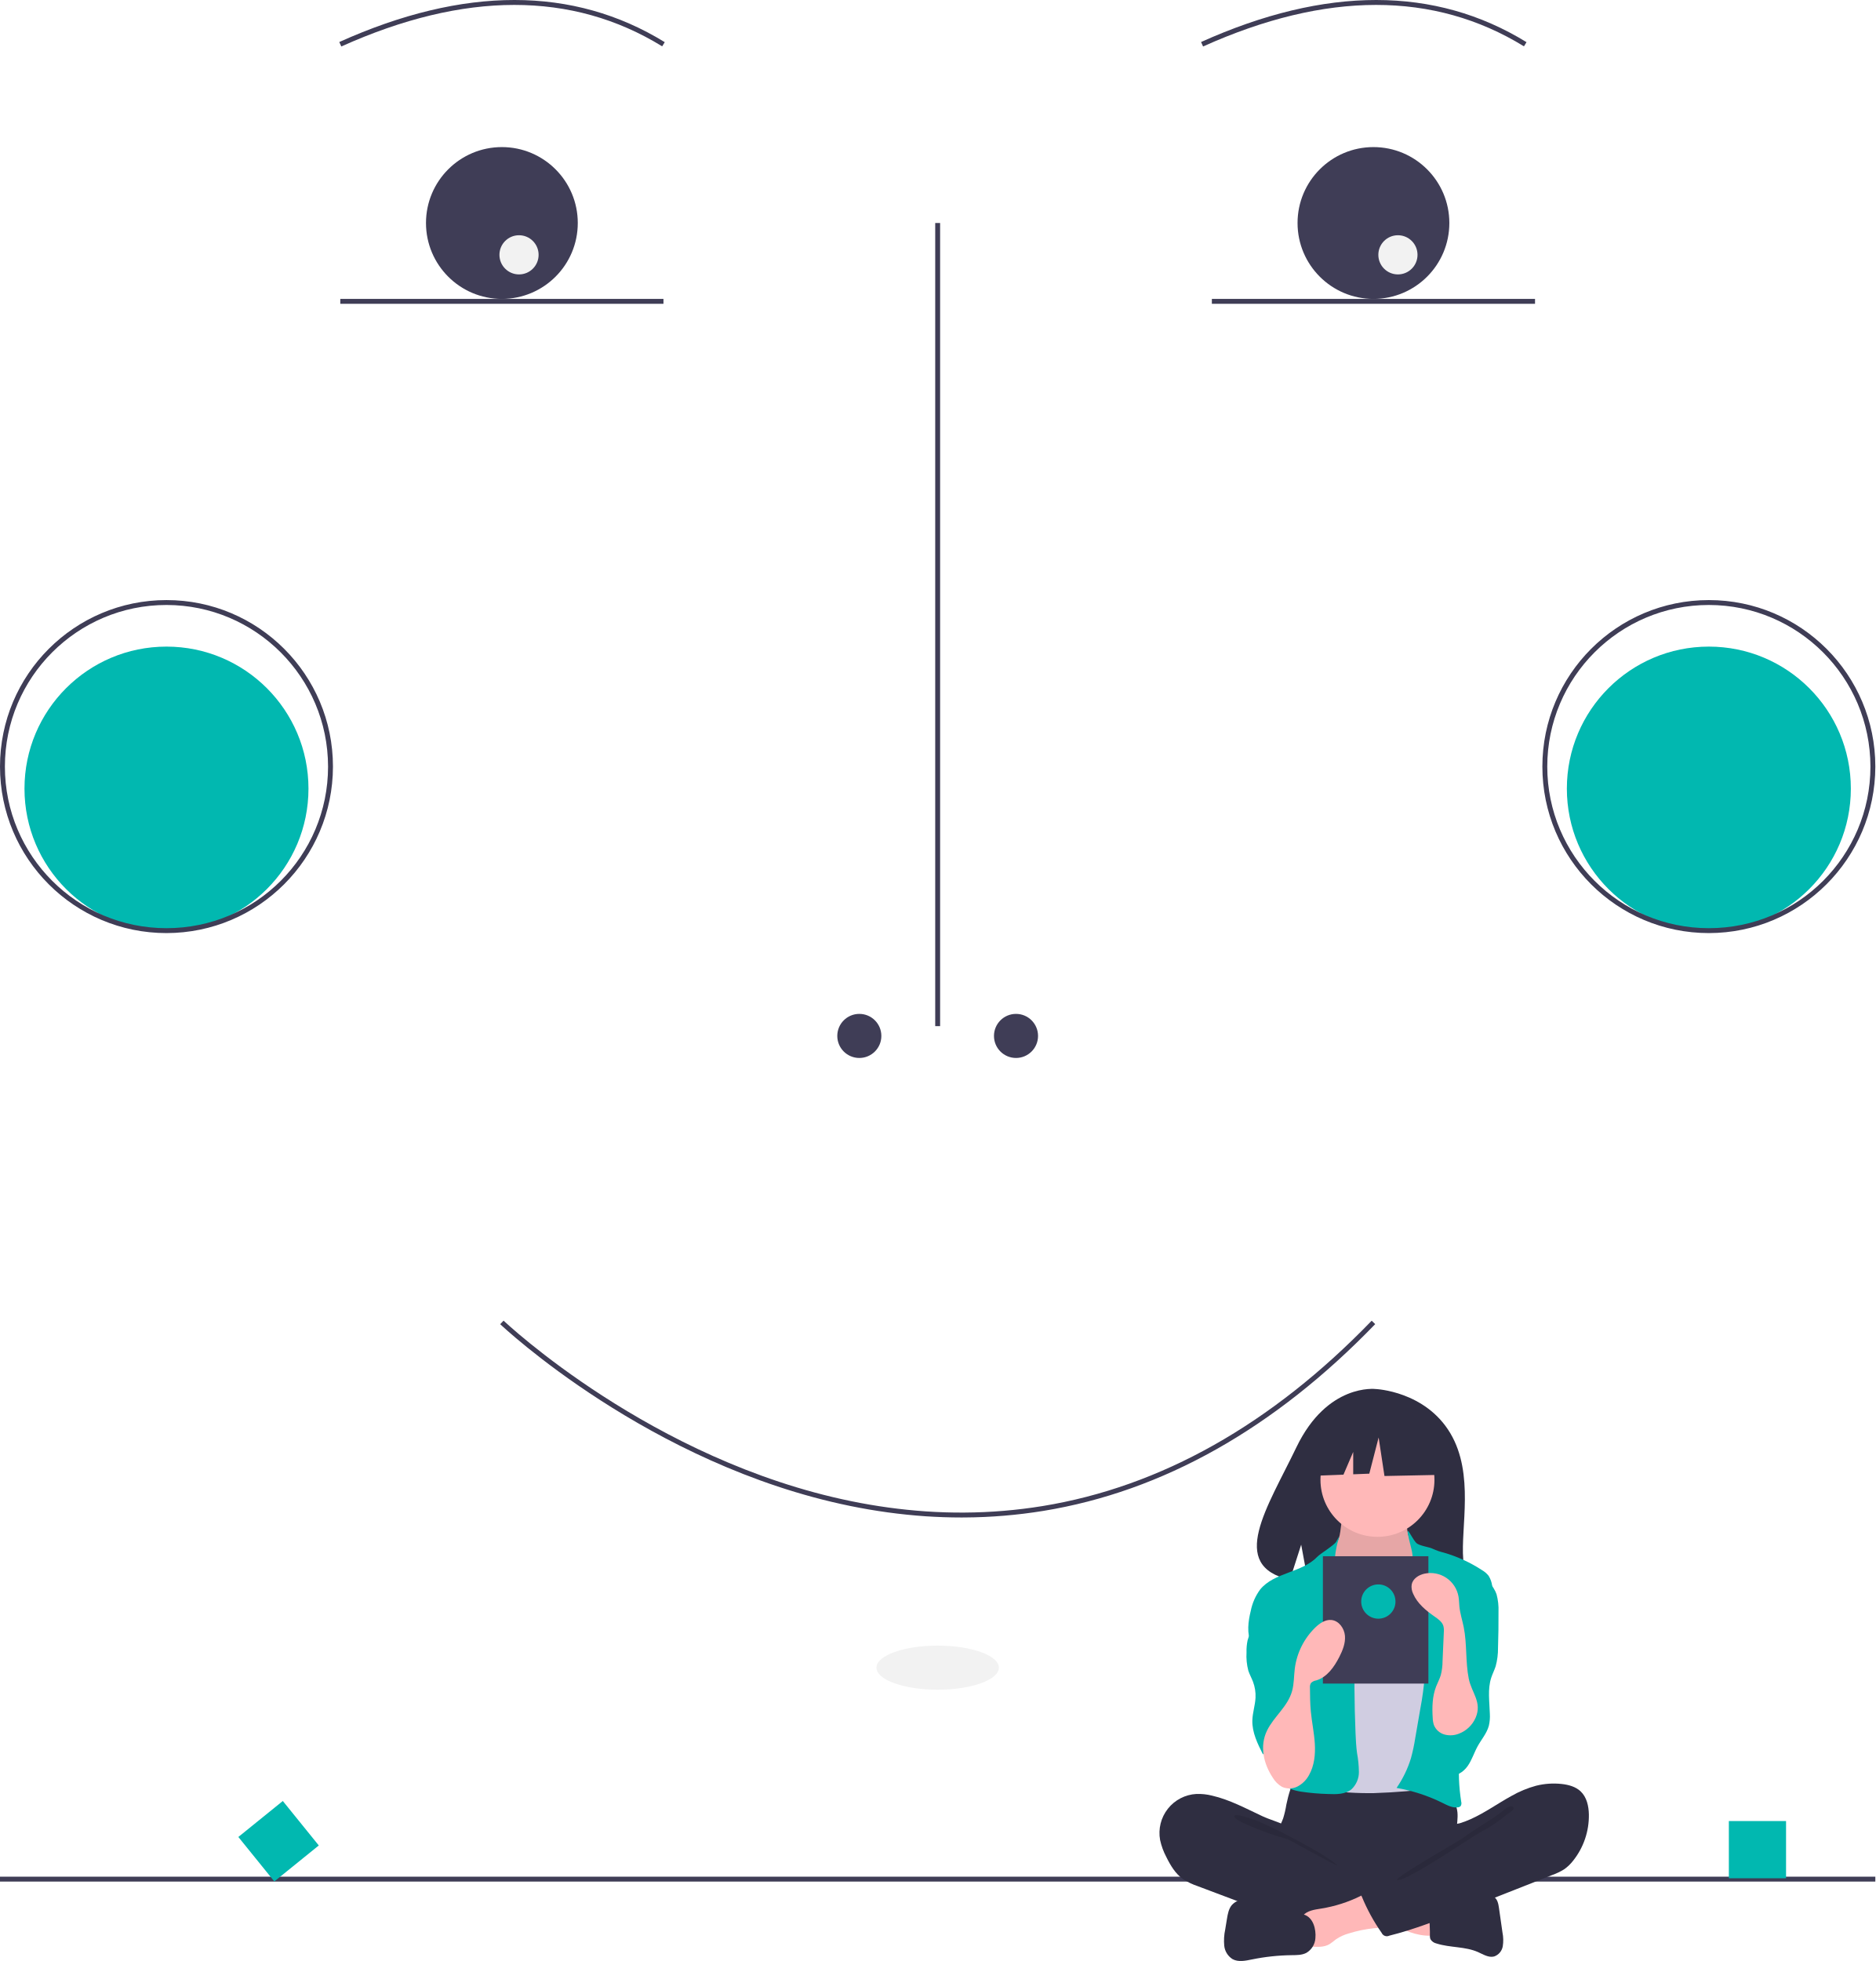
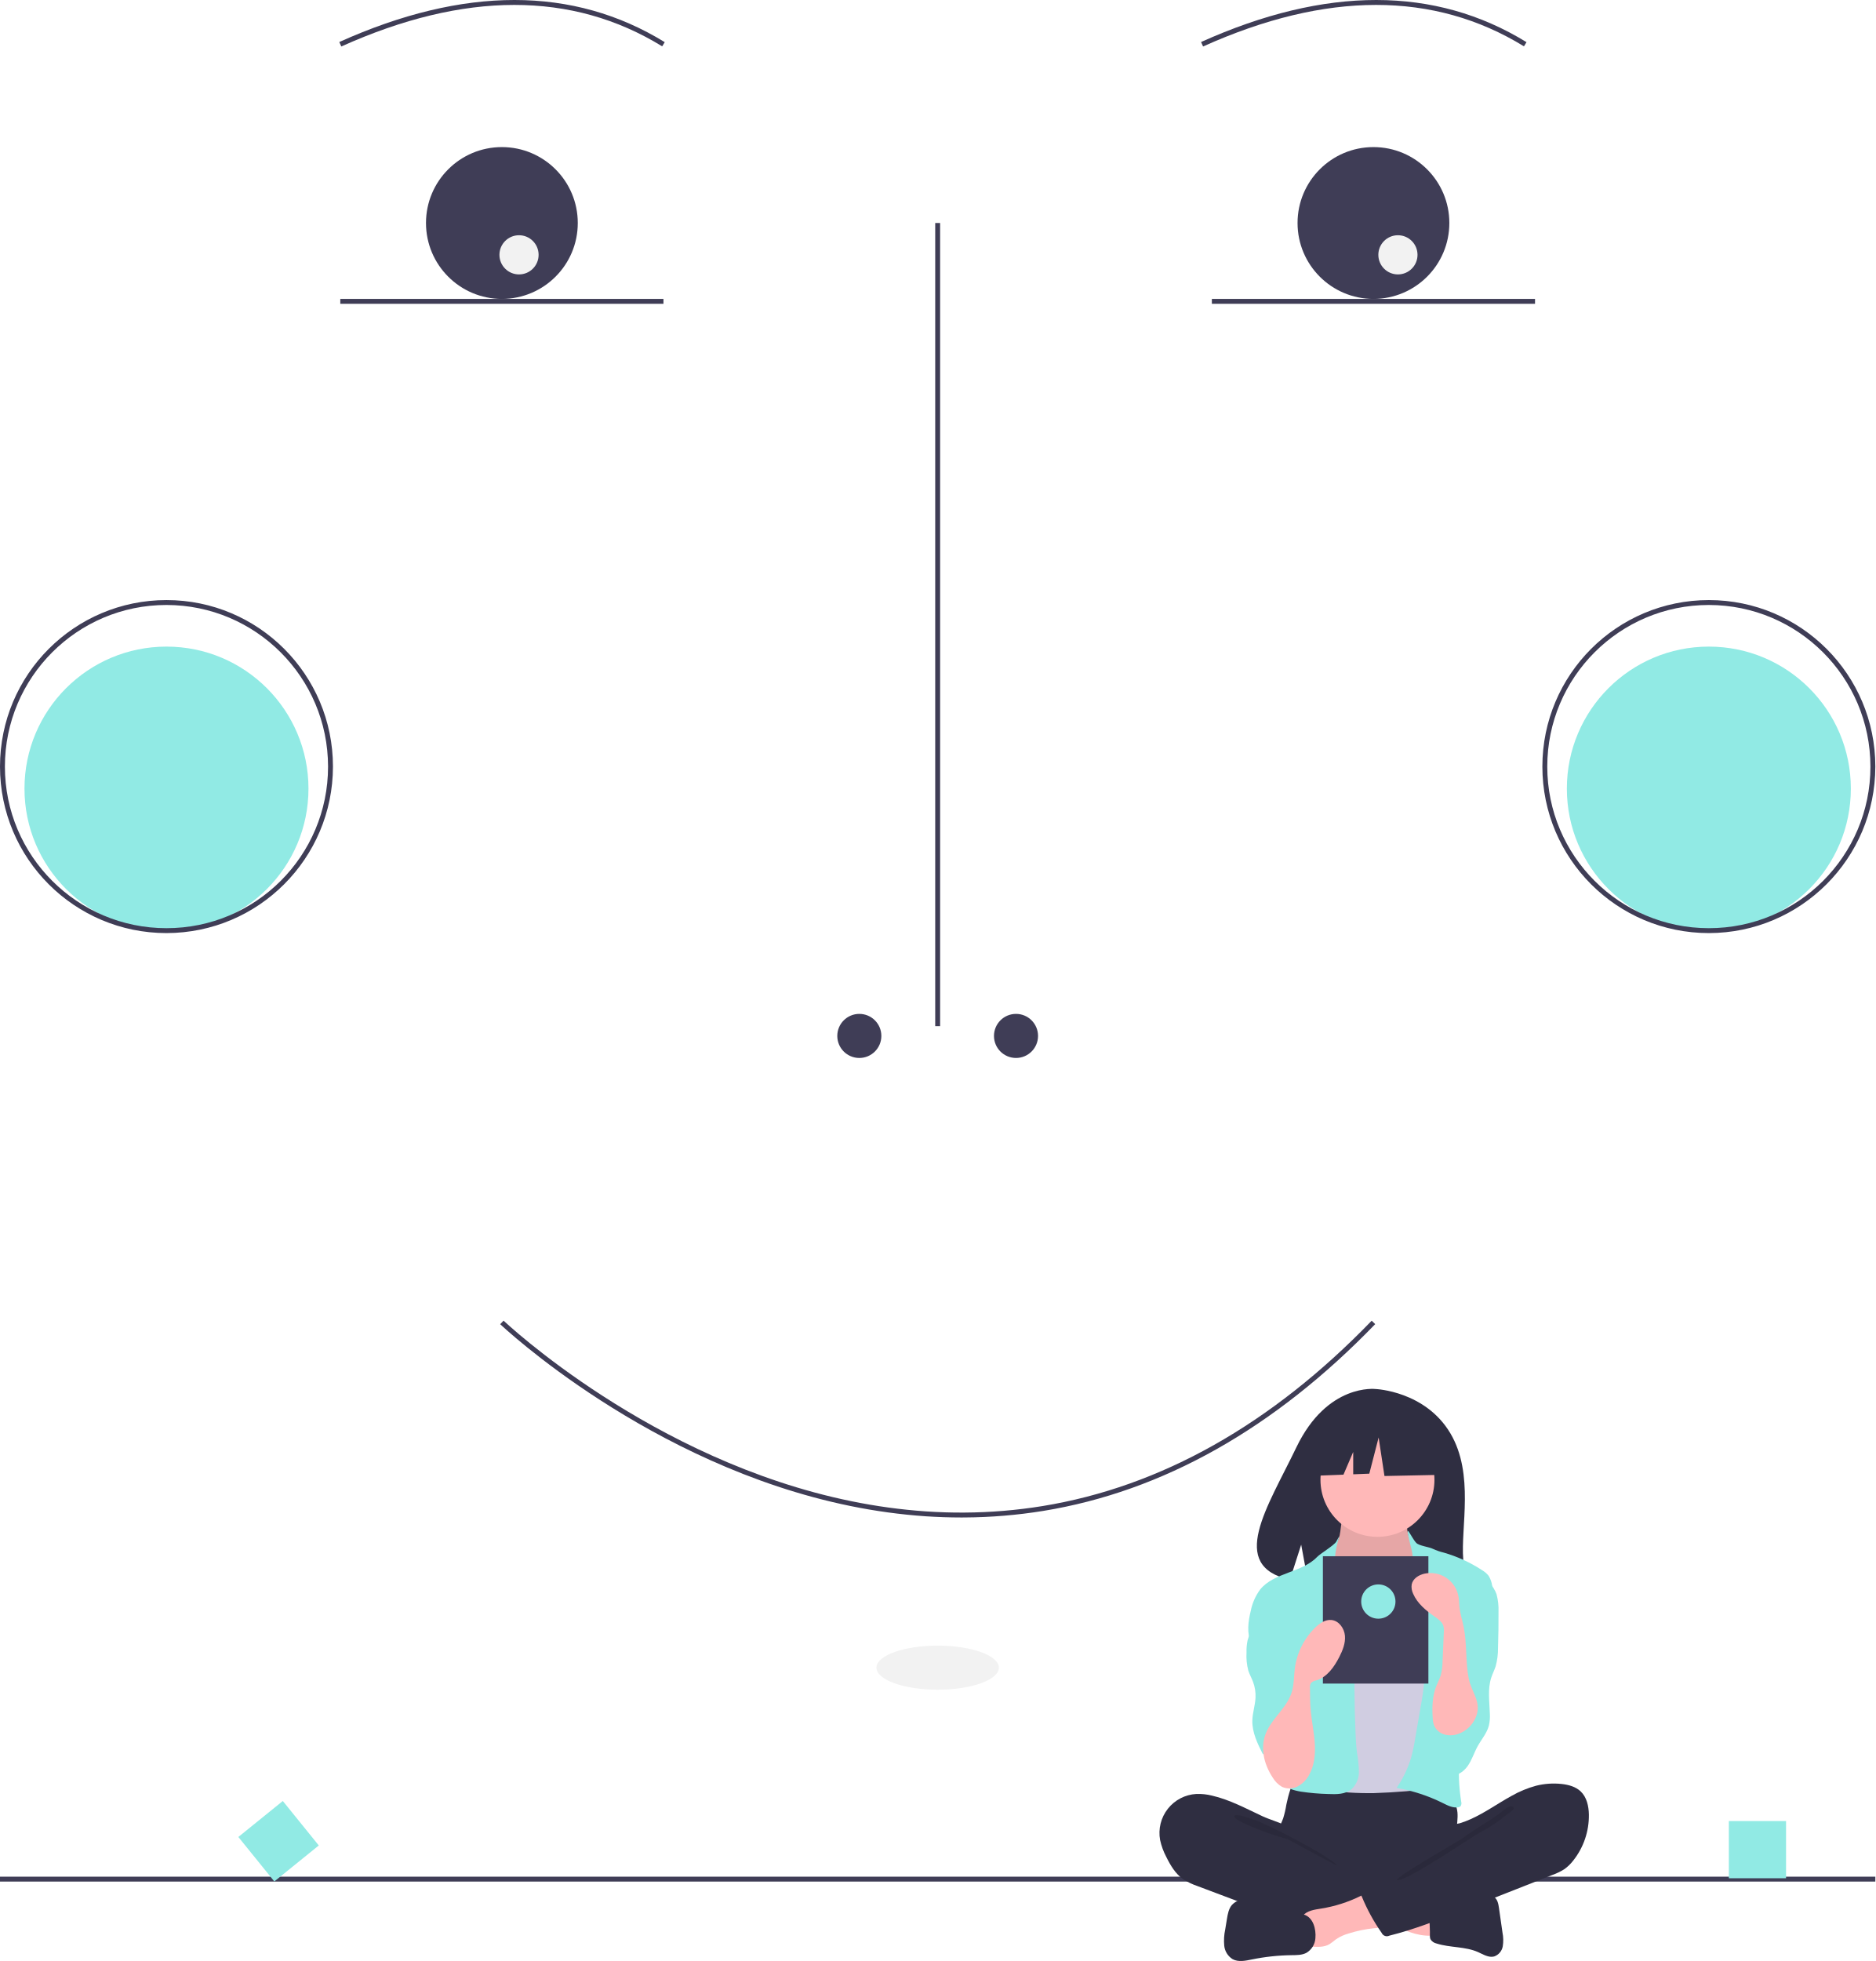
<svg xmlns="http://www.w3.org/2000/svg" data-name="Layer 1" width="766" height="800.871" viewBox="0 0 766 800.871">
  <rect y="766.435" width="766" height="2" fill="#3f3d56" />
-   <rect x="706.171" y="743.716" width="23.361" height="23.361" fill="#01b8b0" />
-   <rect x="319.104" y="789.836" width="23.361" height="23.361" transform="translate(-647.5264 336.9186) rotate(-38.97687)" fill="#01b8b0" />
+   <rect x="706.171" y="743.716" width="23.361" height="23.361" fill="#91eae4" />
+   <rect x="319.104" y="789.836" width="23.361" height="23.361" transform="translate(-647.5264 336.9186) rotate(-38.97687)" fill="#91eae4" />
  <rect x="382" y="91.072" width="2" height="328" fill="#3f3d56" />
  <rect x="495" y="122.072" width="132" height="2" fill="#3f3d56" />
  <rect x="139" y="122.072" width="132" height="2" fill="#3f3d56" />
  <path d="M356.41,68.548l-.82-1.824c50.907-22.9,95.632-22.879,132.934.06l-1.048,1.704C450.773,45.917,406.677,45.938,356.41,68.548Z" transform="translate(-217 -49.56464)" fill="#3f3d56" />
  <path d="M708.41,68.548l-.82-1.824c50.907-22.899,95.632-22.878,132.934.06l-1.047,1.704C802.772,45.917,758.678,45.937,708.41,68.548Z" transform="translate(-217 -49.56464)" fill="#3f3d56" />
  <circle cx="205" cy="91.072" r="31" fill="#3f3d56" />
  <circle cx="561" cy="91.072" r="31" fill="#3f3d56" />
-   <circle cx="68" cy="322.072" r="58" fill="#01b8b0" />
-   <circle cx="698" cy="322.072" r="58" fill="#01b8b0" />
+   <circle cx="68" cy="322.072" r="58" fill="#91eae4" />
+   <circle cx="698" cy="322.072" r="58" fill="#91eae4" />
  <path d="M609.545,669.302c-4.719,0-9.626-.168-14.611-.498a233.607,233.607,0,0,1-30.574-4.188c-82.222-16.773-142.453-73.684-143.051-74.257l1.383-1.445c.595.569,60.428,57.088,142.068,73.743a231.646,231.646,0,0,0,30.309,4.151c5.45.362,10.809.533,15.924.488a206.013,206.013,0,0,0,31.847-2.657c48.297-7.88,93.53-33.349,134.442-75.697l1.438,1.389c-41.218,42.667-86.826,68.332-135.558,76.283a208.077,208.077,0,0,1-32.155,2.683C610.521,669.3,610.033,669.302,609.545,669.302Z" transform="translate(-217 -49.56464)" fill="#3f3d56" />
  <path d="M285,430.636a68,68,0,1,1,68-68A68.077,68.077,0,0,1,285,430.636Zm0-134a66,66,0,1,0,66,66A66.075,66.075,0,0,0,285,296.636Z" transform="translate(-217 -49.56464)" fill="#3f3d56" />
  <path d="M915,430.636a68,68,0,1,1,68-68A68.077,68.077,0,0,1,915,430.636Zm0-134a66,66,0,1,0,66,66A66.075,66.075,0,0,0,915,296.636Z" transform="translate(-217 -49.56464)" fill="#3f3d56" />
  <circle cx="351" cy="423.072" r="9" fill="#3f3d56" />
  <circle cx="415" cy="423.072" r="9" fill="#3f3d56" />
  <ellipse cx="383" cy="681.072" rx="25" ry="9" fill="#f2f2f2" />
  <path d="M809.441,634.961c-10.245-17.311-30.515-18.118-30.515-18.118s-19.751-2.526-32.422,23.839c-11.81,24.575-28.109,48.302-2.624,54.054l4.603-14.327,2.851,15.394a99.713,99.713,0,0,0,10.904.186c27.292-.881,53.284.258,52.447-9.536C813.573,673.435,819.299,651.618,809.441,634.961Z" transform="translate(-217 -49.56464)" fill="#2f2e41" />
  <path d="M742.426,786.563a40.414,40.414,0,0,1-1.307,5.626c-.641,1.803-1.631,3.47-2.217,5.291-1.869,5.806.722,12.279,4.859,16.76a27.349,27.349,0,0,0,13.334,7.918,54.404,54.404,0,0,0,11.459,1.204c10.65.361,21.575.684,31.667-2.739a55.02,55.02,0,0,0,9.2-4.18,6.888,6.888,0,0,0,2.387-1.88,6.569,6.569,0,0,0,.861-3.856c-.023-4.515-.938-9.007-.721-13.517.12-2.498.588-4.994.358-7.484a13.807,13.807,0,0,0-10.552-11.893,28.661,28.661,0,0,0-8.747 0,223.018,223.018,0,0,1-22.764,1.018c-7.766-.05-15.483-1.235-23.21-1.359-2.285-.037-2.239.668-2.966,2.879A53.874,53.874,0,0,0,742.426,786.563Z" transform="translate(-217 -49.56464)" fill="#2f2e41" />
  <path d="M764.464,675.077a13.556,13.556,0,0,1-1.951,5.585c-1.351,1.848-3.554,2.903-5.007,4.671-2.188,2.661-2.313,6.406-2.322,9.852-.008,3.174.056,6.559,1.826,9.193a16.066,16.066,0,0,0,4.604,4.06c6.637,4.473,13.809,9.026,21.812,9.174,3.316.061,6.871-.795,9.053-3.293a13.592,13.592,0,0,0,2.192-3.91,51.925,51.925,0,0,0,3.676-15.807,18.561,18.561,0,0,0-.7-7.594c-.972-2.71-2.938-4.941-4.237-7.51a16.72,16.72,0,0,1-1.609-9.894,1.068,1.068,0,0,0-.056-.717,1.044,1.044,0,0,0-.861-.349l-15.867-1.142a34.531,34.531,0,0,1-4.406-.504c-.855-.174-3.115-1.389-3.93-1.066C765.17,666.423,764.773,673.457,764.464,675.077Z" transform="translate(-217 -49.56464)" fill="#ffb8b8" />
  <path d="M764.464,675.077a13.556,13.556,0,0,1-1.951,5.585c-1.351,1.848-3.554,2.903-5.007,4.671-2.188,2.661-2.313,6.406-2.322,9.852-.008,3.174.056,6.559,1.826,9.193a16.066,16.066,0,0,0,4.604,4.06c6.637,4.473,13.809,9.026,21.812,9.174,3.316.061,6.871-.795,9.053-3.293a13.592,13.592,0,0,0,2.192-3.91,51.925,51.925,0,0,0,3.676-15.807,18.561,18.561,0,0,0-.7-7.594c-.972-2.71-2.938-4.941-4.237-7.51a16.72,16.72,0,0,1-1.609-9.894,1.068,1.068,0,0,0-.056-.717,1.044,1.044,0,0,0-.861-.349l-15.867-1.142a34.531,34.531,0,0,1-4.406-.504c-.855-.174-3.115-1.389-3.93-1.066C765.17,666.423,764.773,673.457,764.464,675.077Z" transform="translate(-217 -49.56464)" opacity="0.1" />
  <circle cx="562.638" cy="604.361" r="23.279" fill="#ffb8b8" />
  <path d="M767.729,706.066a14.277,14.277,0,0,0,4.089,3.267,12.848,12.848,0,0,0,5.108.973c4.196.118,8.745-.651,11.665-3.668,3.763-3.889,3.639-10.161,6.589-14.698a3.274,3.274,0,0,1,.95-1.039,3.081,3.081,0,0,1,1.617-.372c3.725-.035,6.97,2.381,9.899,4.684a13.039,13.039,0,0,1,3.484,3.549,12.03,12.03,0,0,1,1.175,3.598,158.077,158.077,0,0,1,2.391,21.575c.258,3.992.516,7.987.497,11.987-.063,13.178-3.126,26.135-6.172,38.956-.392,1.652-.93,3.499-2.432,4.29a5.997,5.997,0,0,1-2.122.518,259.687,259.687,0,0,1-26.249,2.186q-5.141.079-10.278-.249a5.537,5.537,0,0,1-1.731-.302,4.883,4.883,0,0,1-1.888-1.603c-4.751-5.987-5.031-14.263-5.001-21.906q.111-28.028,2.003-56.012c.104-1.54.127-3.41-.983-4.621A57.851,57.851,0,0,0,767.729,706.066Z" transform="translate(-217 -49.56464)" fill="#d0cde1" />
-   <path d="M762.798,679.186c-.786,1.423-6.583,4.957-7.702,6.137-6.253,6.591-17.665,6.343-23.383,13.402a21.995,21.995,0,0,0-3.826,8.707c-1.087,4.388-1.668,9.173.154,13.311,1.753,3.981,5.442,6.733,7.947,10.29,2.75,3.905,3.987,8.646,5.172,13.272.875,3.416,1.757,6.917,1.417,10.427-.387,3.991-2.319,7.645-3.459,11.489s-1.337,8.422,1.299,11.443c1.937,2.219,4.975,3.099,7.879,3.594a90.515,90.515,0,0,0,11.229.978c3.319.147,6.978.175,9.53-1.953a9.582,9.582,0,0,0,3.002-7.023,45.328,45.328,0,0,0-.773-7.815c-.354-2.695-.49-5.413-.604-8.128q-.766-18.276-.209-36.575a31.126,31.126,0,0,0-.37-7.59c-.712-3.263-2.476-6.18-3.947-9.178a34.733,34.733,0,0,1-3.851-18.348C762.748,679.096,765.596,674.121,762.798,679.186Z" transform="translate(-217 -49.56464)" fill="#01b8b0" />
-   <path d="M795.488,679.681c1.198,1.231,5.267,1.637,6.79,2.429a23.793,23.793,0,0,0,4.464,1.546,57.951,57.951,0,0,1,15.681,7.197,9.517,9.517,0,0,1,2.622,2.265,10.383,10.383,0,0,1,1.451,4.096,46.487,46.487,0,0,1,1.328,11.2c-.178,3.997-1.382,7.869-2.577,11.688l-4.463,14.269c-3.332,10.651-6.684,21.407-7.622,32.528a76.514,76.514,0,0,0,.687,18.475,2.19,2.19,0,0,1-.225,1.789,1.762,1.762,0,0,1-1.093.503c-2.154.337-4.239-.762-6.191-1.733a68.556,68.556,0,0,0-18.898-6.184,43.935,43.935,0,0,0,5.87-12.1,73.231,73.231,0,0,0,1.773-8.322l2.076-12.009a117.998,117.998,0,0,0,1.781-13.28,16.625,16.625,0,0,0-.289-5.002,24.268,24.268,0,0,0-1.896-4.511c-3.422-7.118-5.027-15.241-3.681-23.023.589-3.406,1.734-6.816,1.257-10.239-.459-3.291.018-5.849-.826-9.106C790.04,668.785,793.235,677.366,795.488,679.681Z" transform="translate(-217 -49.56464)" fill="#01b8b0" />
-   <path d="M731.654,709.979c-1.56,3.237-4.168,5.995-5.056,9.477a20.705,20.705,0,0,0-.441,4.953,23.529,23.529,0,0,0,.735,7.448c.495,1.536,1.301,2.952,1.882,4.457a16.161,16.161,0,0,1,1.059,6.603c-.157,3.118-1.216,6.145-1.299,9.266-.13,4.908,2.14,9.522,4.355,13.904a10.221,10.221,0,0,1,14.857-4.864,3.047,3.047,0,0,0,.67-2.221q.246-8.541.474-17.083c.24-8.807.468-17.732-1.558-26.306a24.817,24.817,0,0,0-4.947-10.73c-1.374-1.581-6.038-5.746-8.293-3.974-1.014.797-.777,2.965-.938,4.063A17.236,17.236,0,0,1,731.654,709.979Z" transform="translate(-217 -49.56464)" fill="#01b8b0" />
-   <path d="M828.281,700.651a23.825,23.825,0,0,1,.797,7.166q.045,7.384-.196,14.765a27.526,27.526,0,0,1-.959,7.475c-.504,1.584-1.281,3.07-1.801,4.649-1.559,4.732-.707,9.864-.574,14.844a16.866,16.866,0,0,1-.408,4.802c-.823,3.087-3.034,5.582-4.578,8.38-1.466,2.657-2.35,5.635-4.101,8.114s-4.781,4.442-7.719,3.682c-2.226-.577-3.807-2.547-4.901-4.569a22.41,22.41,0,0,1-2.317-14.536c1.098-6.045,4.649-11.407,5.929-17.415,1.758-8.251-.914-16.765-.835-25.201a12.182,12.182,0,0,1,.531-3.907,16.349,16.349,0,0,1,3.447-5.011,63.268,63.268,0,0,0,4.632-6.08c.954-1.423,2.25-5.082,3.941-5.387C822.946,691.741,827.344,697.733,828.281,700.651Z" transform="translate(-217 -49.56464)" fill="#01b8b0" />
+   <path d="M762.798,679.186c-.786,1.423-6.583,4.957-7.702,6.137-6.253,6.591-17.665,6.343-23.383,13.402a21.995,21.995,0,0,0-3.826,8.707c-1.087,4.388-1.668,9.173.154,13.311,1.753,3.981,5.442,6.733,7.947,10.29,2.75,3.905,3.987,8.646,5.172,13.272.875,3.416,1.757,6.917,1.417,10.427-.387,3.991-2.319,7.645-3.459,11.489s-1.337,8.422,1.299,11.443c1.937,2.219,4.975,3.099,7.879,3.594a90.515,90.515,0,0,0,11.229.978c3.319.147,6.978.175,9.53-1.953a9.582,9.582,0,0,0,3.002-7.023,45.328,45.328,0,0,0-.773-7.815c-.354-2.695-.49-5.413-.604-8.128q-.766-18.276-.209-36.575a31.126,31.126,0,0,0-.37-7.59c-.712-3.263-2.476-6.18-3.947-9.178a34.733,34.733,0,0,1-3.851-18.348C762.748,679.096,765.596,674.121,762.798,679.186Z" transform="translate(-217 -49.56464)" fill="#91eae4" />
+   <path d="M795.488,679.681c1.198,1.231,5.267,1.637,6.79,2.429a23.793,23.793,0,0,0,4.464,1.546,57.951,57.951,0,0,1,15.681,7.197,9.517,9.517,0,0,1,2.622,2.265,10.383,10.383,0,0,1,1.451,4.096,46.487,46.487,0,0,1,1.328,11.2c-.178,3.997-1.382,7.869-2.577,11.688l-4.463,14.269c-3.332,10.651-6.684,21.407-7.622,32.528a76.514,76.514,0,0,0,.687,18.475,2.19,2.19,0,0,1-.225,1.789,1.762,1.762,0,0,1-1.093.503c-2.154.337-4.239-.762-6.191-1.733a68.556,68.556,0,0,0-18.898-6.184,43.935,43.935,0,0,0,5.87-12.1,73.231,73.231,0,0,0,1.773-8.322l2.076-12.009a117.998,117.998,0,0,0,1.781-13.28,16.625,16.625,0,0,0-.289-5.002,24.268,24.268,0,0,0-1.896-4.511c-3.422-7.118-5.027-15.241-3.681-23.023.589-3.406,1.734-6.816,1.257-10.239-.459-3.291.018-5.849-.826-9.106C790.04,668.785,793.235,677.366,795.488,679.681Z" transform="translate(-217 -49.56464)" fill="#91eae4" />
+   <path d="M731.654,709.979c-1.56,3.237-4.168,5.995-5.056,9.477a20.705,20.705,0,0,0-.441,4.953,23.529,23.529,0,0,0,.735,7.448c.495,1.536,1.301,2.952,1.882,4.457a16.161,16.161,0,0,1,1.059,6.603c-.157,3.118-1.216,6.145-1.299,9.266-.13,4.908,2.14,9.522,4.355,13.904a10.221,10.221,0,0,1,14.857-4.864,3.047,3.047,0,0,0,.67-2.221q.246-8.541.474-17.083c.24-8.807.468-17.732-1.558-26.306a24.817,24.817,0,0,0-4.947-10.73c-1.374-1.581-6.038-5.746-8.293-3.974-1.014.797-.777,2.965-.938,4.063A17.236,17.236,0,0,1,731.654,709.979Z" transform="translate(-217 -49.56464)" fill="#91eae4" />
+   <path d="M828.281,700.651a23.825,23.825,0,0,1,.797,7.166q.045,7.384-.196,14.765a27.526,27.526,0,0,1-.959,7.475c-.504,1.584-1.281,3.07-1.801,4.649-1.559,4.732-.707,9.864-.574,14.844a16.866,16.866,0,0,1-.408,4.802c-.823,3.087-3.034,5.582-4.578,8.38-1.466,2.657-2.35,5.635-4.101,8.114s-4.781,4.442-7.719,3.682c-2.226-.577-3.807-2.547-4.901-4.569a22.41,22.41,0,0,1-2.317-14.536c1.098-6.045,4.649-11.407,5.929-17.415,1.758-8.251-.914-16.765-.835-25.201a12.182,12.182,0,0,1,.531-3.907,16.349,16.349,0,0,1,3.447-5.011,63.268,63.268,0,0,0,4.632-6.08c.954-1.423,2.25-5.082,3.941-5.387C822.946,691.741,827.344,697.733,828.281,700.651Z" transform="translate(-217 -49.56464)" fill="#91eae4" />
  <path d="M712.059,782.894a22.978,22.978,0,0,0-6.392-.679,15.953,15.953,0,0,0-14.811,18.806,26.795,26.795,0,0,0,2.533,6.921c1.695,3.44,3.728,6.872,6.866,9.077a26.743,26.743,0,0,0,6.06,2.884l16.528,6.226c2.431.916,4.863,1.832,7.319,2.681a143.153,143.153,0,0,0,38.226,7.599,41.392,41.392,0,0,0,11.869-.601,3.864,3.864,0,0,0,2.431-1.313,4.163,4.163,0,0,0,.543-1.794l1.017-7.12a5.964,5.964,0,0,0-.086-3.001,5.749,5.749,0,0,0-2.747-2.589c-10.866-6.241-23.553-9.684-32.699-18.249-2.153-2.016-3.955-5.213-6.571-6.582-2.966-1.553-6.46-2.44-9.526-3.871C725.915,788.16,719.324,784.564,712.059,782.894Z" transform="translate(-217 -49.56464)" fill="#2f2e41" />
  <path d="M728.559,792.492c5.842,1.831,30.506,14.513,34.734,18.94-.567.204-19.793-10.571-20.37-10.744A116.165,116.165,0,0,1,727.426,795.228c-1.002-.463-6.509-2.641-6.259-3.905C721.448,789.896,727.522,792.168,728.559,792.492Z" transform="translate(-217 -49.56464)" opacity="0.1" />
  <path d="M801.44,840.102a1.372,1.372,0,0,0,.926-.273,1.43,1.43,0,0,0,.289-1.066l-.027-9.7a29.815,29.815,0,0,0-8.972-2.164L779.368,824.99c.328.044-2.234,6.154-1.841,6.97.692,1.438,5.985,2.712,7.478,3.391C790.197,837.711,795.593,840.306,801.44,840.102Z" transform="translate(-217 -49.56464)" fill="#ffb8b8" />
  <path d="M756.609,829.031c-2.698.43-5.709.81-7.456,2.91-2.216,2.663-1.272,6.633-.215,9.933a3.22,3.22,0,0,0,3.757,2.687c2.46.156,5.079.278,7.229-.929a31.683,31.683,0,0,0,2.808-2.087,18.003,18.003,0,0,1,5.163-2.36,52.206,52.206,0,0,1,10.363-2.136,16.118,16.118,0,0,0,4.083-.72,4.524,4.524,0,0,0,2.875-2.791c.498-1.763-.527-3.56-1.509-5.106a20.369,20.369,0,0,0-4.346-5.371c-2.662-2.068-3.98-.481-6.661.843A56.519,56.519,0,0,1,756.609,829.031Z" transform="translate(-217 -49.56464)" fill="#ffb8b8" />
  <path d="M749.559,831.461l-17.131-5.063a22.674,22.674,0,0,0-6.375-1.235,7.653,7.653,0,0,0-5.854,2.368c-1.328,1.559-1.709,3.69-2.04,5.711l-.708,4.324a21.716,21.716,0,0,0-.397,6.64,7.341,7.341,0,0,0,3.403,5.47c2.371,1.293,5.276.662,7.922.121a86.243,86.243,0,0,1,16.234-1.741c2.05-.025,4.201.001,6.013-.959a7.507,7.507,0,0,0,3.664-5.982C754.626,837.419,753.395,832.595,749.559,831.461Z" transform="translate(-217 -49.56464)" fill="#2f2e41" />
  <path d="M808.174,827.049c2.221-.389,4.181-1.651,6.309-2.396,2.995-1.049,6.241-1.049,9.414-1.037a6.044,6.044,0,0,1,3.375.676c1.398.931,1.756,2.793,1.994,4.455l1.434,10.03a15.739,15.739,0,0,1,.117,5.682,5.346,5.346,0,0,1-3.532,4.13c-2.24.582-4.436-.849-6.551-1.789-5.286-2.349-11.431-1.749-16.943-3.505a3.797,3.797,0,0,1-2.536-1.813,4.126,4.126,0,0,1-.197-1.733c.094-3.224-.586-7.626.385-10.707C802.316,826.27,805.695,827.049,808.174,827.049Z" transform="translate(-217 -49.56464)" fill="#2f2e41" />
  <path d="M844.426,778.857a29.748,29.748,0,0,1,10.479-.716c2.801.309,5.688,1.088,7.733,3.027,2.49,2.36,3.289,6.01,3.356,9.44a29.492,29.492,0,0,1-6.41,18.835,17.09,17.09,0,0,1-3.665,3.528,24.123,24.123,0,0,1-4.768,2.298L814.138,829.868c-9.737,3.841-19.509,7.693-29.666,10.225a2.312,2.312,0,0,1-3.111-1.128,76.683,76.683,0,0,1-8.112-14.839 1.0 1,0,0,1,.442-1.577L799.871,807.506a26.47,26.47,0,0,0,5.329-3.671,13.228,13.228,0,0,0,2.736-3.809c.543-1.133.593-3.808,1.286-4.646.679-.82,3-.886,4.072-1.208a36.952,36.952,0,0,0,4.434-1.676c5.856-2.62,11.071-6.426,16.685-9.494A42.811,42.811,0,0,1,844.426,778.857Z" transform="translate(-217 -49.56464)" fill="#2f2e41" />
  <path d="M829.584,790.09c-4.498,3.378-10.322,6.483-14.779,9.951-1.521,1.183-26.883,15.442-27.242,17.336,4.159.701,30.651-17.833,34.441-19.682a61.213,61.213,0,0,0,10.48-7.046c.849-.66,4.444-2.643,2.009-3.38C833.121,786.854,830.597,789.415,829.584,790.09Z" transform="translate(-217 -49.56464)" opacity="0.1" />
  <polygon points="587.911 583.727 567.886 573.238 540.232 577.529 534.511 602.799 548.753 602.251 552.732 592.967 552.732 602.098 559.304 601.845 563.118 587.065 565.502 602.799 588.865 602.322 587.911 583.727" fill="#2f2e41" />
  <rect x="540.35" y="635.565" width="43.092" height="52.007" fill="#3f3d56" />
  <path d="M736.893,775.584a10.406,10.406,0,0,0,3.738,3.719,7.31,7.31,0,0,0,6.426-.172,11.31,11.31,0,0,0,4.637-4.649c2.176-3.843,2.627-8.442,2.355-12.85s-1.213-8.749-1.629-13.146c-.303-3.196-.327-6.411-.352-9.622a3.2,3.2,0,0,1,.404-1.946,3.821,3.821,0,0,1,2.147-1.072c4.392-1.305,7.308-5.422,9.398-9.5,1.396-2.723,2.609-5.699,2.34-8.747s-2.46-6.118-5.504-6.429c-2.509-.256-4.826,1.337-6.636,3.094a28.458,28.458,0,0,0-8.332,16.652c-.397,3.099-.284,6.282-1.126,9.29-1.8,6.423-7.431,10.362-10.237,16.142C731.429,762.718,733.136,769.949,736.893,775.584Z" transform="translate(-217 -49.56464)" fill="#ffb8b8" />
  <path d="M819.754,751.043a12.139,12.139,0,0,1-6.808,6.541,9.402,9.402,0,0,1-5.918.362,6.562,6.562,0,0,1-4.335-3.878,10.446,10.446,0,0,1-.488-2.913c-.282-4.332-.173-8.795,1.401-12.841.607-1.56,1.425-3.04,1.904-4.645a23.294,23.294,0,0,0,.717-5.668l.517-11.819a7.692,7.692,0,0,0-.176-2.563c-.516-1.71-2.114-2.822-3.581-3.841-3.542-2.463-7.042-5.337-8.758-9.295a6.519,6.519,0,0,1-.605-3.85c.484-2.347,2.852-3.866,5.193-4.378a11.617,11.617,0,0,1,13.927,9.361c.232,1.334.228,2.696.364,4.043.288,2.857,1.195,5.611,1.762,8.427,1.398,6.934.673,14.102,2.056,21.035C818.082,740.918,822.44,744.701,819.754,751.043Z" transform="translate(-217 -49.56464)" fill="#ffb8b8" />
-   <circle cx="563" cy="654.072" r="7" fill="#01b8b0" />
+   <circle cx="563" cy="654.072" r="7" fill="#91eae4" />
  <circle cx="212" cy="104.072" r="8" fill="#f2f2f2" />
  <circle cx="571" cy="104.072" r="8" fill="#f2f2f2" />
</svg>
